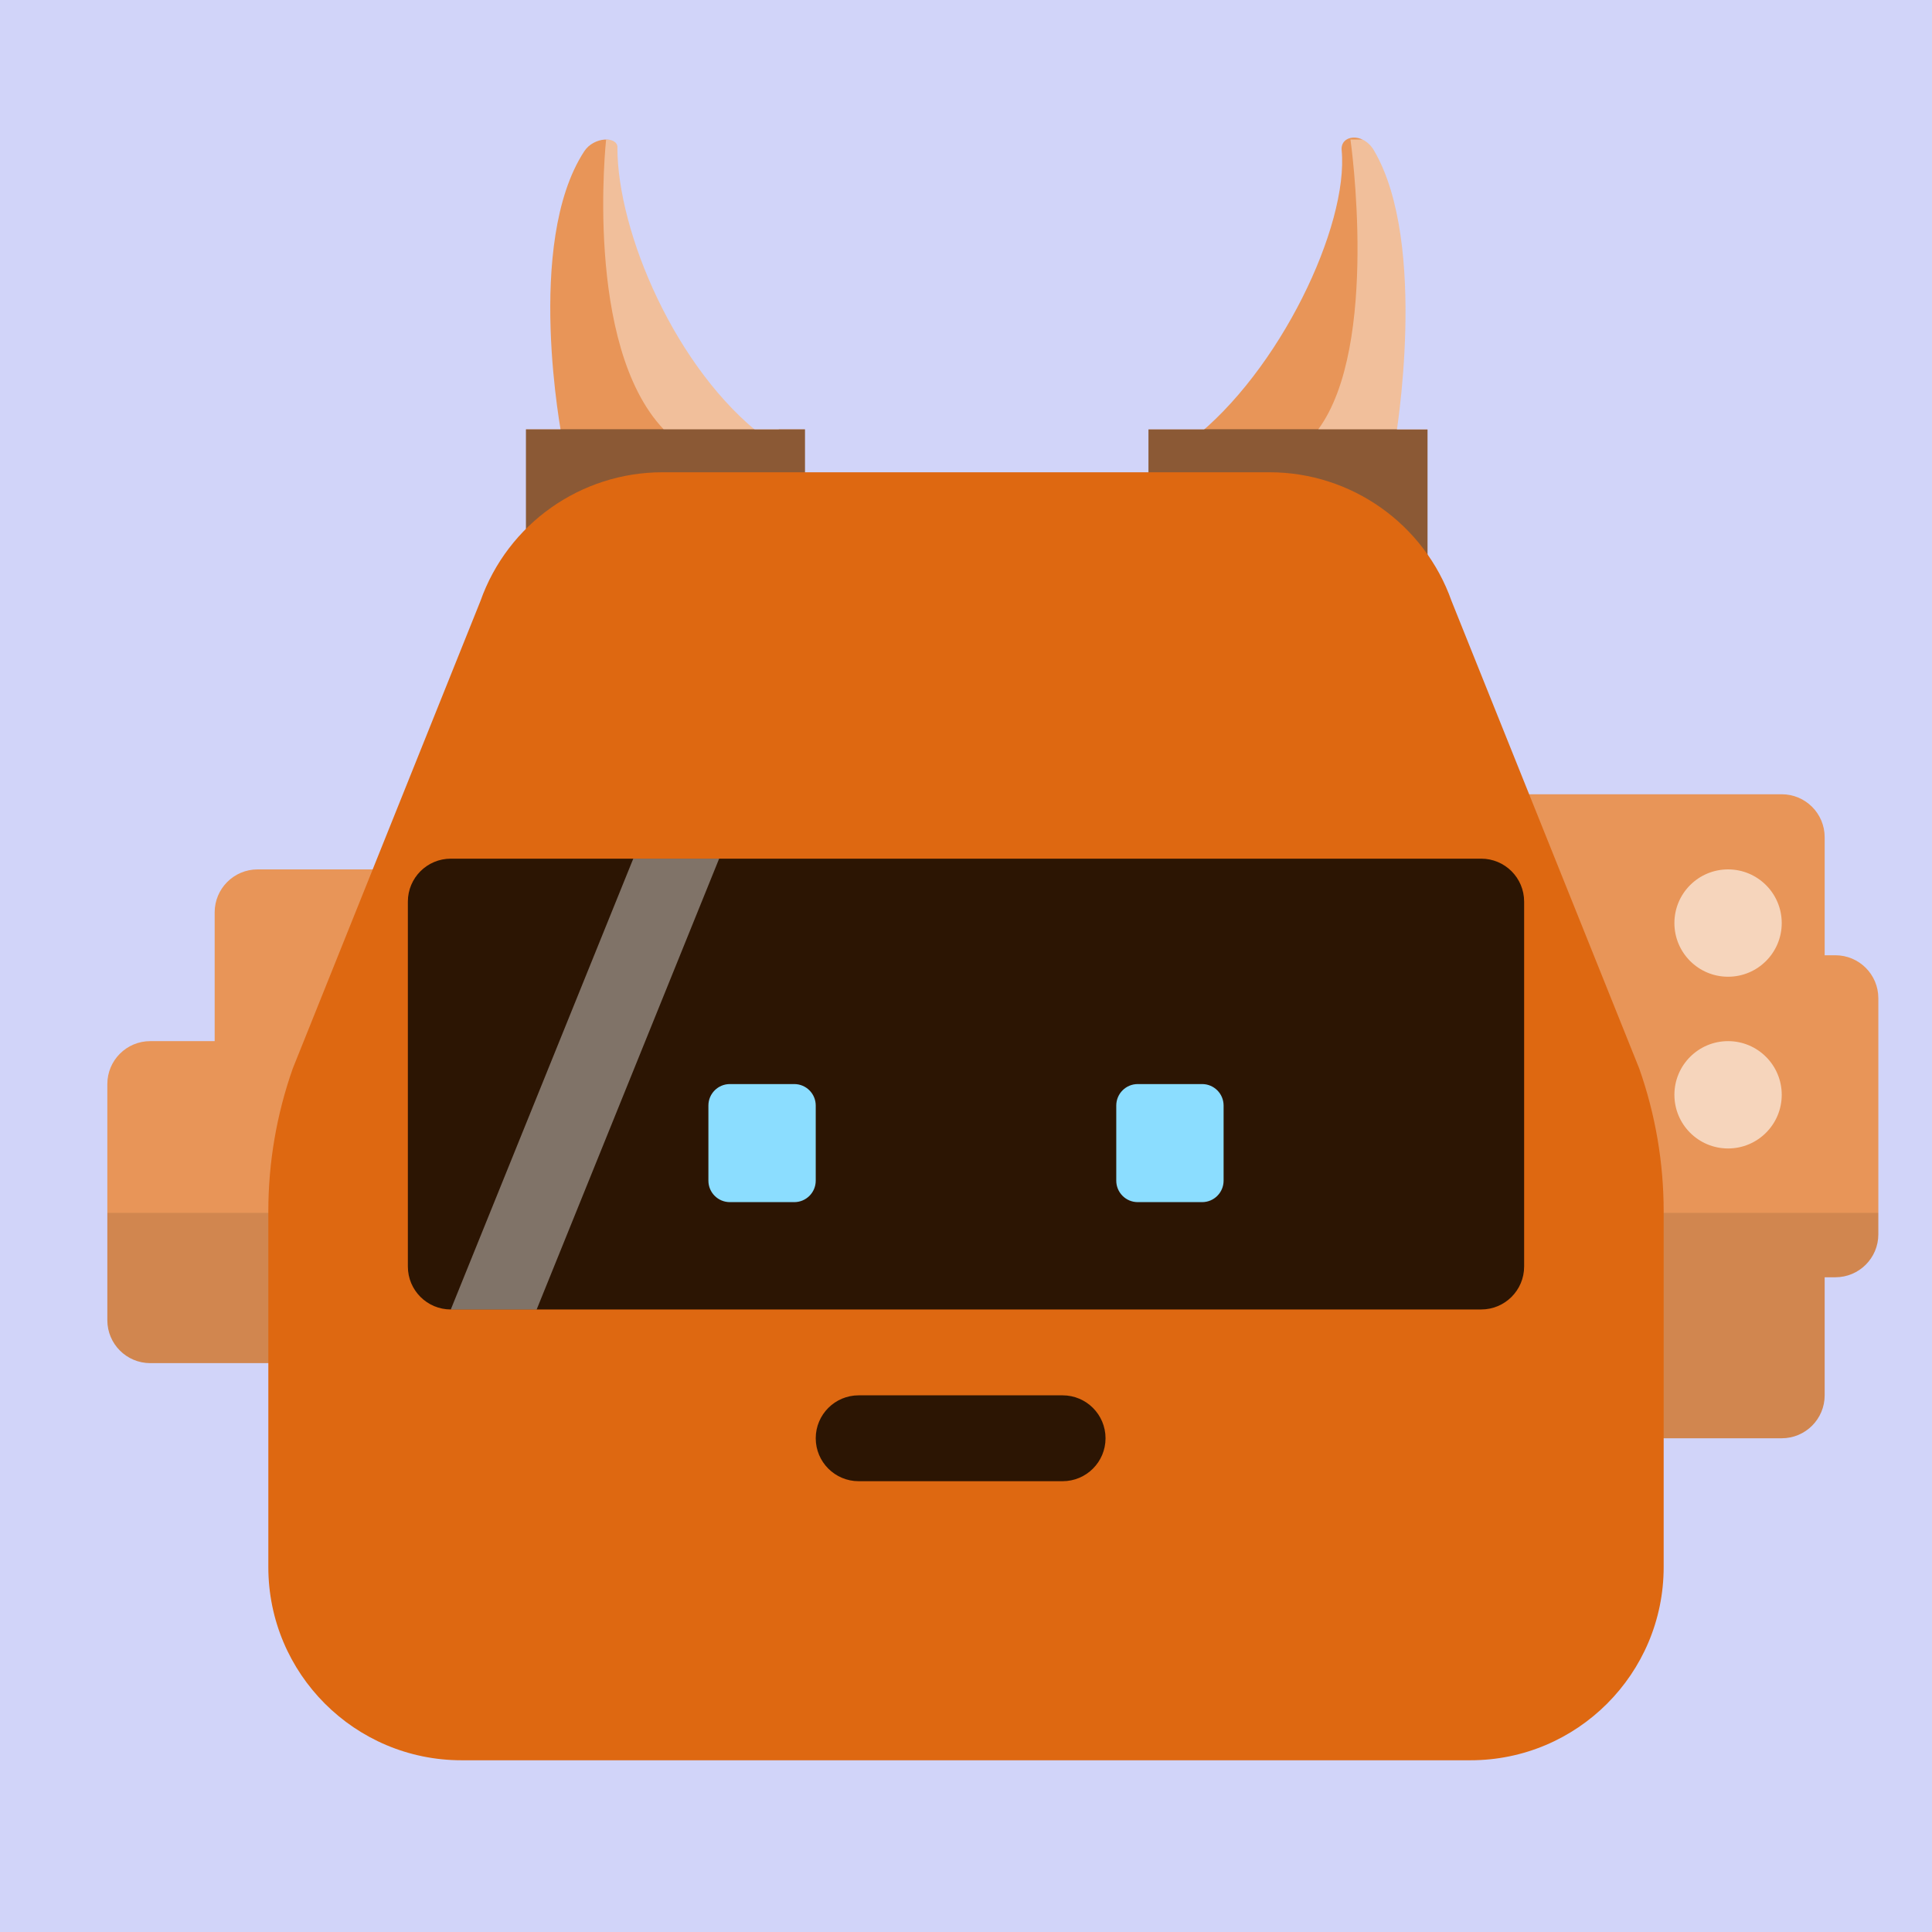
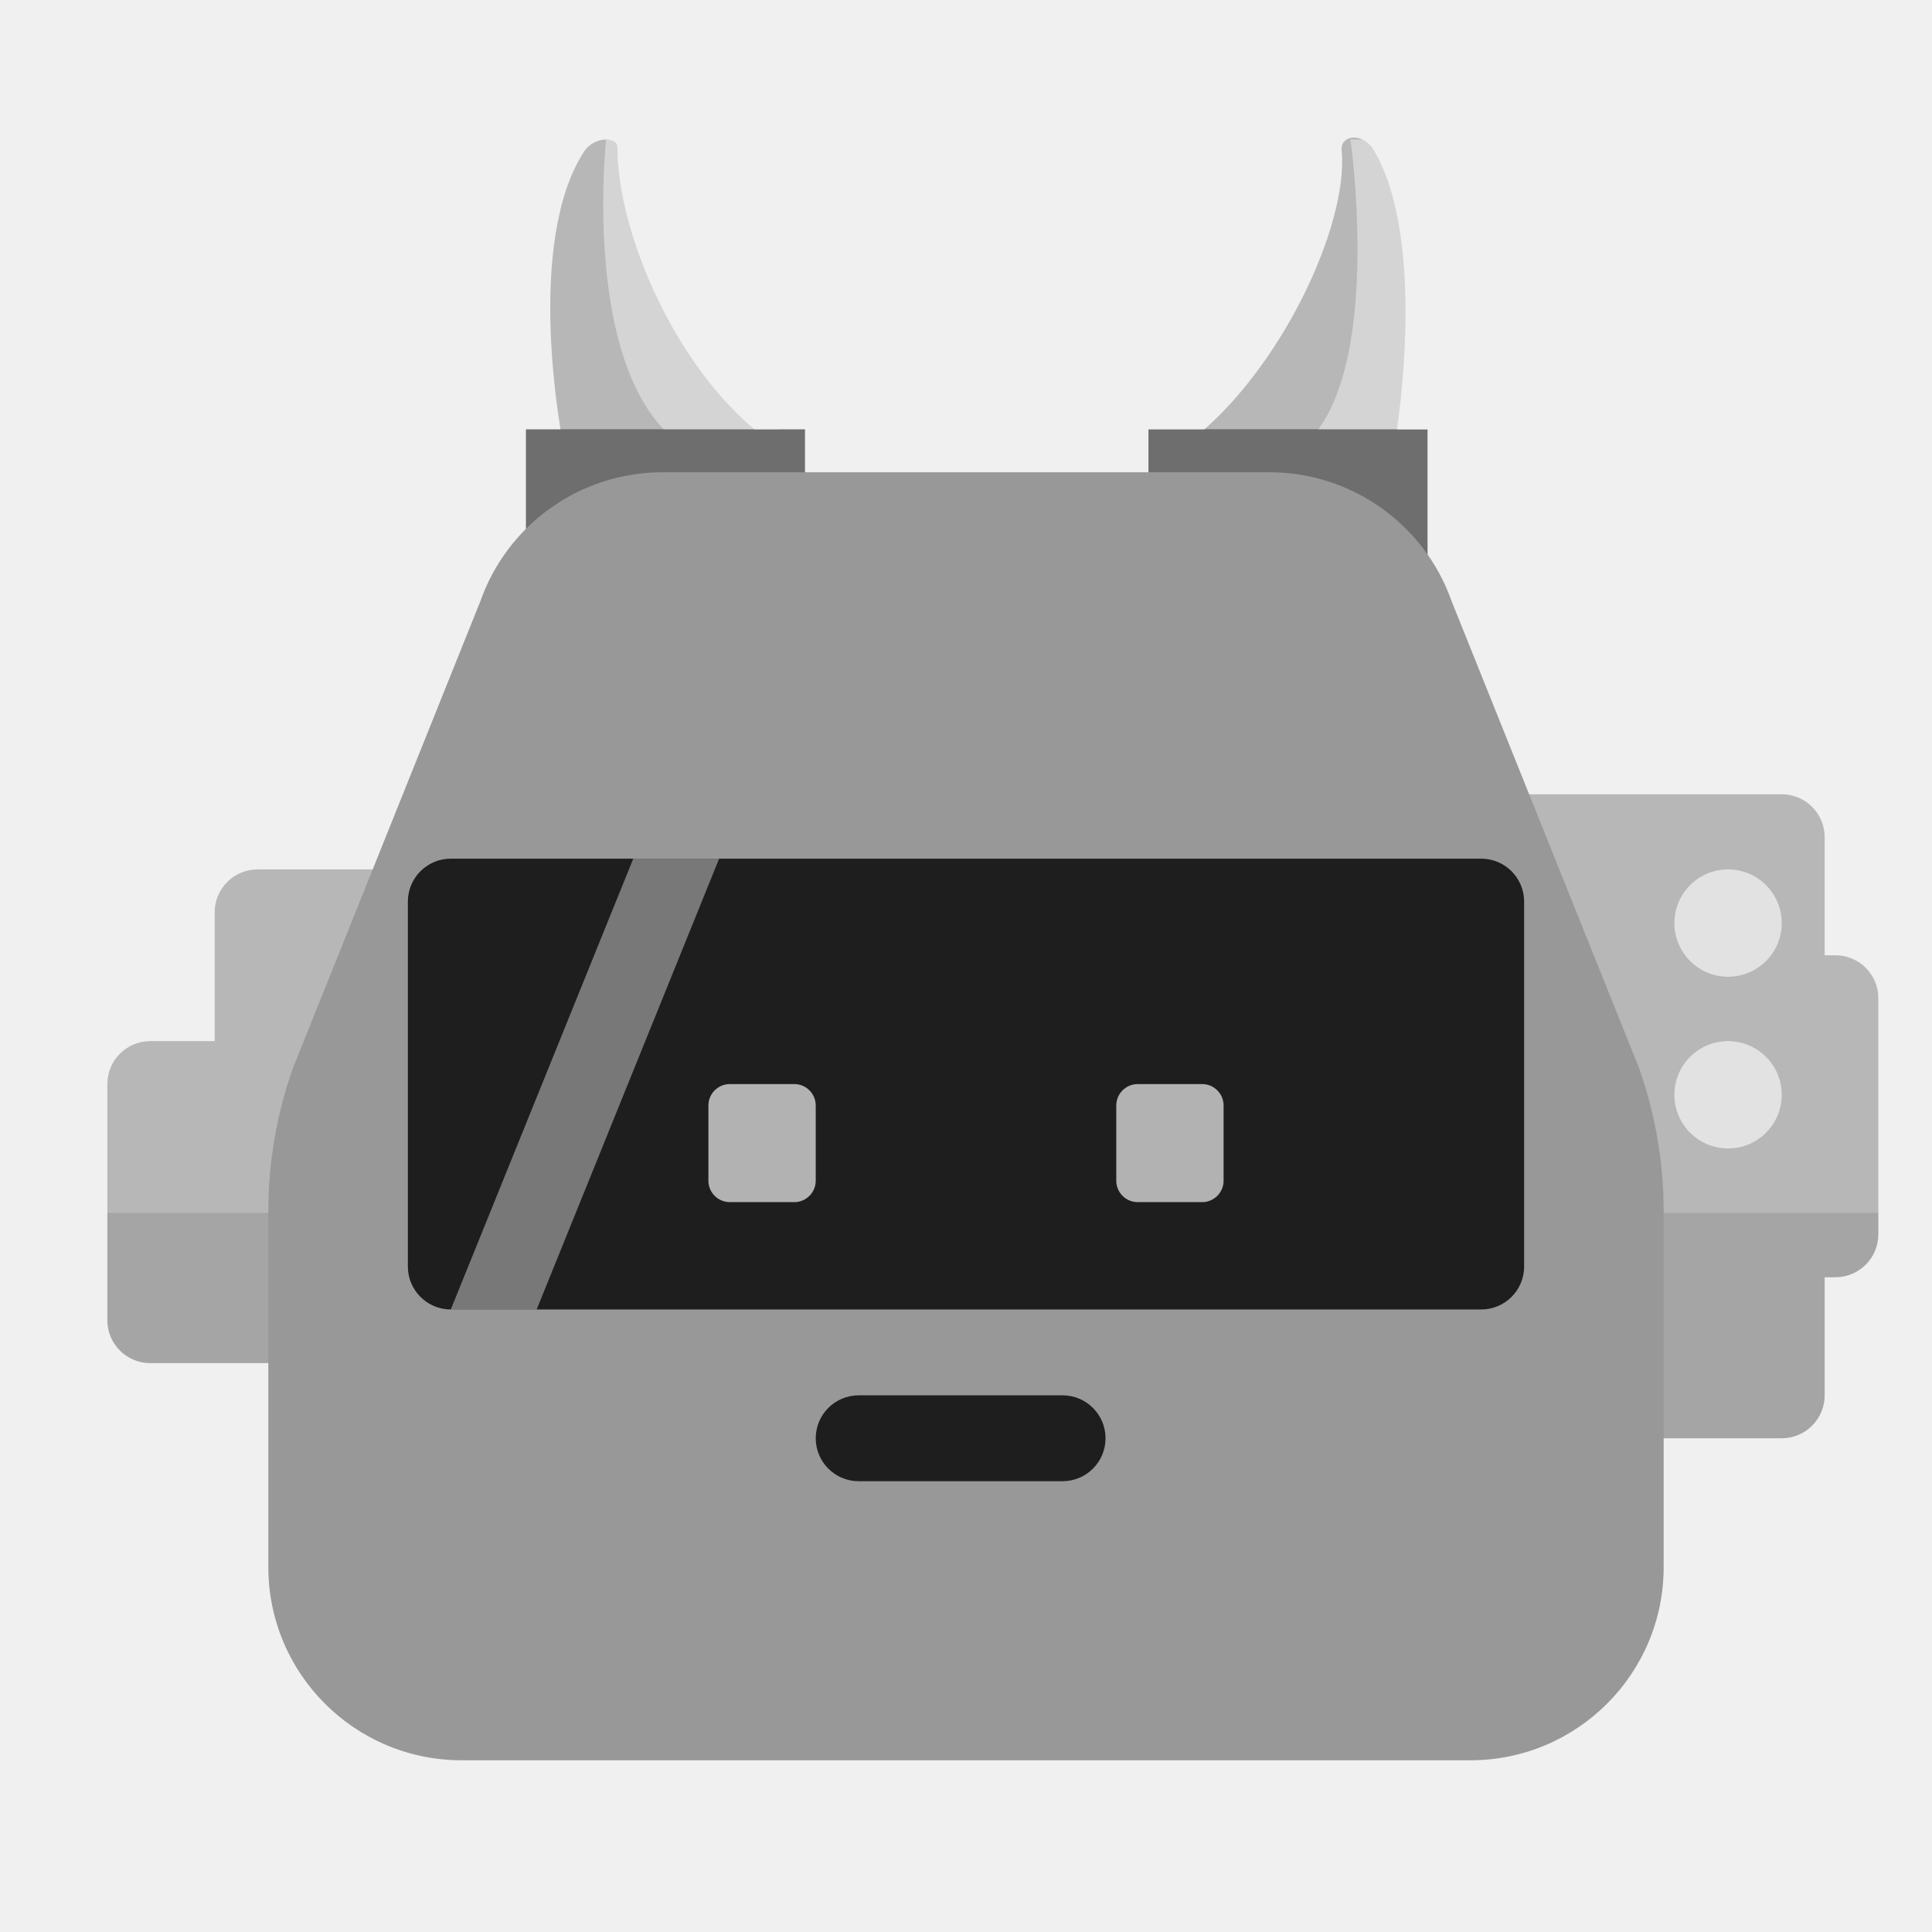
<svg xmlns="http://www.w3.org/2000/svg" viewBox="0 0 180 180" fill="none" shape-rendering="auto" aria-hidden="true">
  <defs>
    <g id="sides-squareAssymetric-50c43eef">
      <mask id="sidesSquareAssymetric-a" style="mask-type:luminance">
        <rect x="4" y="31" width="36" height="30" rx="4" fill="white" />
        <rect x="14" y="15" width="26" height="30" rx="4" fill="white" />
        <rect x="133" y="23" width="36" height="30" rx="4" fill="white" />
        <rect x="128" y="8" width="36" height="60" rx="4" fill="white" />
      </mask>
      <g mask="url(#sidesSquareAssymetric-a)">
-         <path d="M-6 0h180v76H-6z" fill="#de6811" />
+         <path d="M-6 0h180v76H-6z" fill="#989898" />
        <path d="M-6 0h180v76H-6z" fill="white" fill-opacity=".3" />
        <path fill="black" fill-opacity=".1" d="M-6 47h180v29H-6z" />
        <circle cx="155" cy="20" r="5" fill="white" fill-opacity=".6" />
        <circle cx="155" cy="36" r="5" fill="white" fill-opacity=".6" />
      </g>
    </g>
    <g id="top-horns-50c43eef">
      <mask id="topHorns-a" style="mask-type:luminance">
        <path fill="white" d="M0 40.59h26v12H0zm84 .01H58v12h26z" />
        <path fill-rule="evenodd" clip-rule="evenodd" d="M8.52 14.34c0 7.84 5.39 20.7 13.72 27.03H3.36S-.16 23.27 5.43 14.7c.9-1.38 3.1-1.42 3.1-.36M76 14.6c.66 7.03-5.77 20.62-14 27h19s3.14-18.27-2-27c-1-1.7-3.14-1.45-3 0" fill="white" />
      </mask>
      <g mask="url(#topHorns-a)">
-         <path d="M-8 .6H92v52H-8z" fill="#de6811" />
+         <path d="M-8 .6H92v52H-8z" fill="#989898" />
        <path d="M-8 .6H92v52H-8z" fill="white" fill-opacity=".3" />
        <path fill="black" fill-opacity=".4" d="M-8 40.59H92v12H-8z" />
        <path fill-rule="evenodd" clip-rule="evenodd" d="M7.46 13.6h16.1v27H12.83c-7.45-7.86-5.36-27-5.36-27m69.35 0h7.75v27H73.82c5.75-7.81 3-27 3-27" fill="white" fill-opacity=".4" />
      </g>
    </g>
    <g id="head-square04-50c43eef">
      <mask id="headSquare04-a" style="mask-type:luminance">
        <path fill-rule="evenodd" clip-rule="evenodd" d="M0 102V68.85a40 40 0 0 1 2.28-13.31L19.76 12A18 18 0 0 1 36.74 0h56.52a18 18 0 0 1 16.98 12l17.48 43.54a40 40 0 0 1 2.28 13.3V102a18 18 0 0 1-18 18H18a18 18 0 0 1-18-18" fill="white" />
      </mask>
      <g mask="url(#headSquare04-a)">
-         <path d="M-2-2h134v124H-2z" fill="#de6811" />
+         <path d="M-2-2h134v124H-2z" fill="#989898" />
      </g>
    </g>
    <g id="mouth-square01-50c43eef">
      <rect x="20" y="2" width="27" height="8" rx="4" fill="black" fill-opacity=".8" />
    </g>
    <g id="eyes-frame1-50c43eef">
      <rect y="4" width="104" height="42" rx="4" fill="black" fill-opacity=".8" />
-       <rect x="28" y="25" width="10" height="11" rx="2" fill="#8BDDFF" />
-       <rect x="66" y="25" width="10" height="11" rx="2" fill="#8BDDFF" />
+       <rect x="28" y="25" width="10" height="11" rx="2" fill="#b2b2b2" />
+       <rect x="66" y="25" width="10" height="11" rx="2" fill="#b2b2b2" />
      <path fill-rule="evenodd" clip-rule="evenodd" d="M21 4h8L12 46H4z" fill="white" fill-opacity=".4" />
    </g>
    <clipPath id="clip-50c43eef">
      <rect width="180" height="180" rx="0" ry="0" />
    </clipPath>
  </defs>
  <g clip-path="url(#clip-50c43eef)">
-     <rect width="180" height="180" fill="#d1d4f9" />
    <use transform="translate(6 66)" href="#sides-squareAssymetric-50c43eef" />
    <use transform="translate(49 -.6)" href="#top-horns-50c43eef" />
    <use transform="translate(25 44)" href="#head-square04-50c43eef" />
    <use transform="translate(56 128)" href="#mouth-square01-50c43eef" />
    <use transform="translate(38 76)" href="#eyes-frame1-50c43eef" />
  </g>
</svg>
